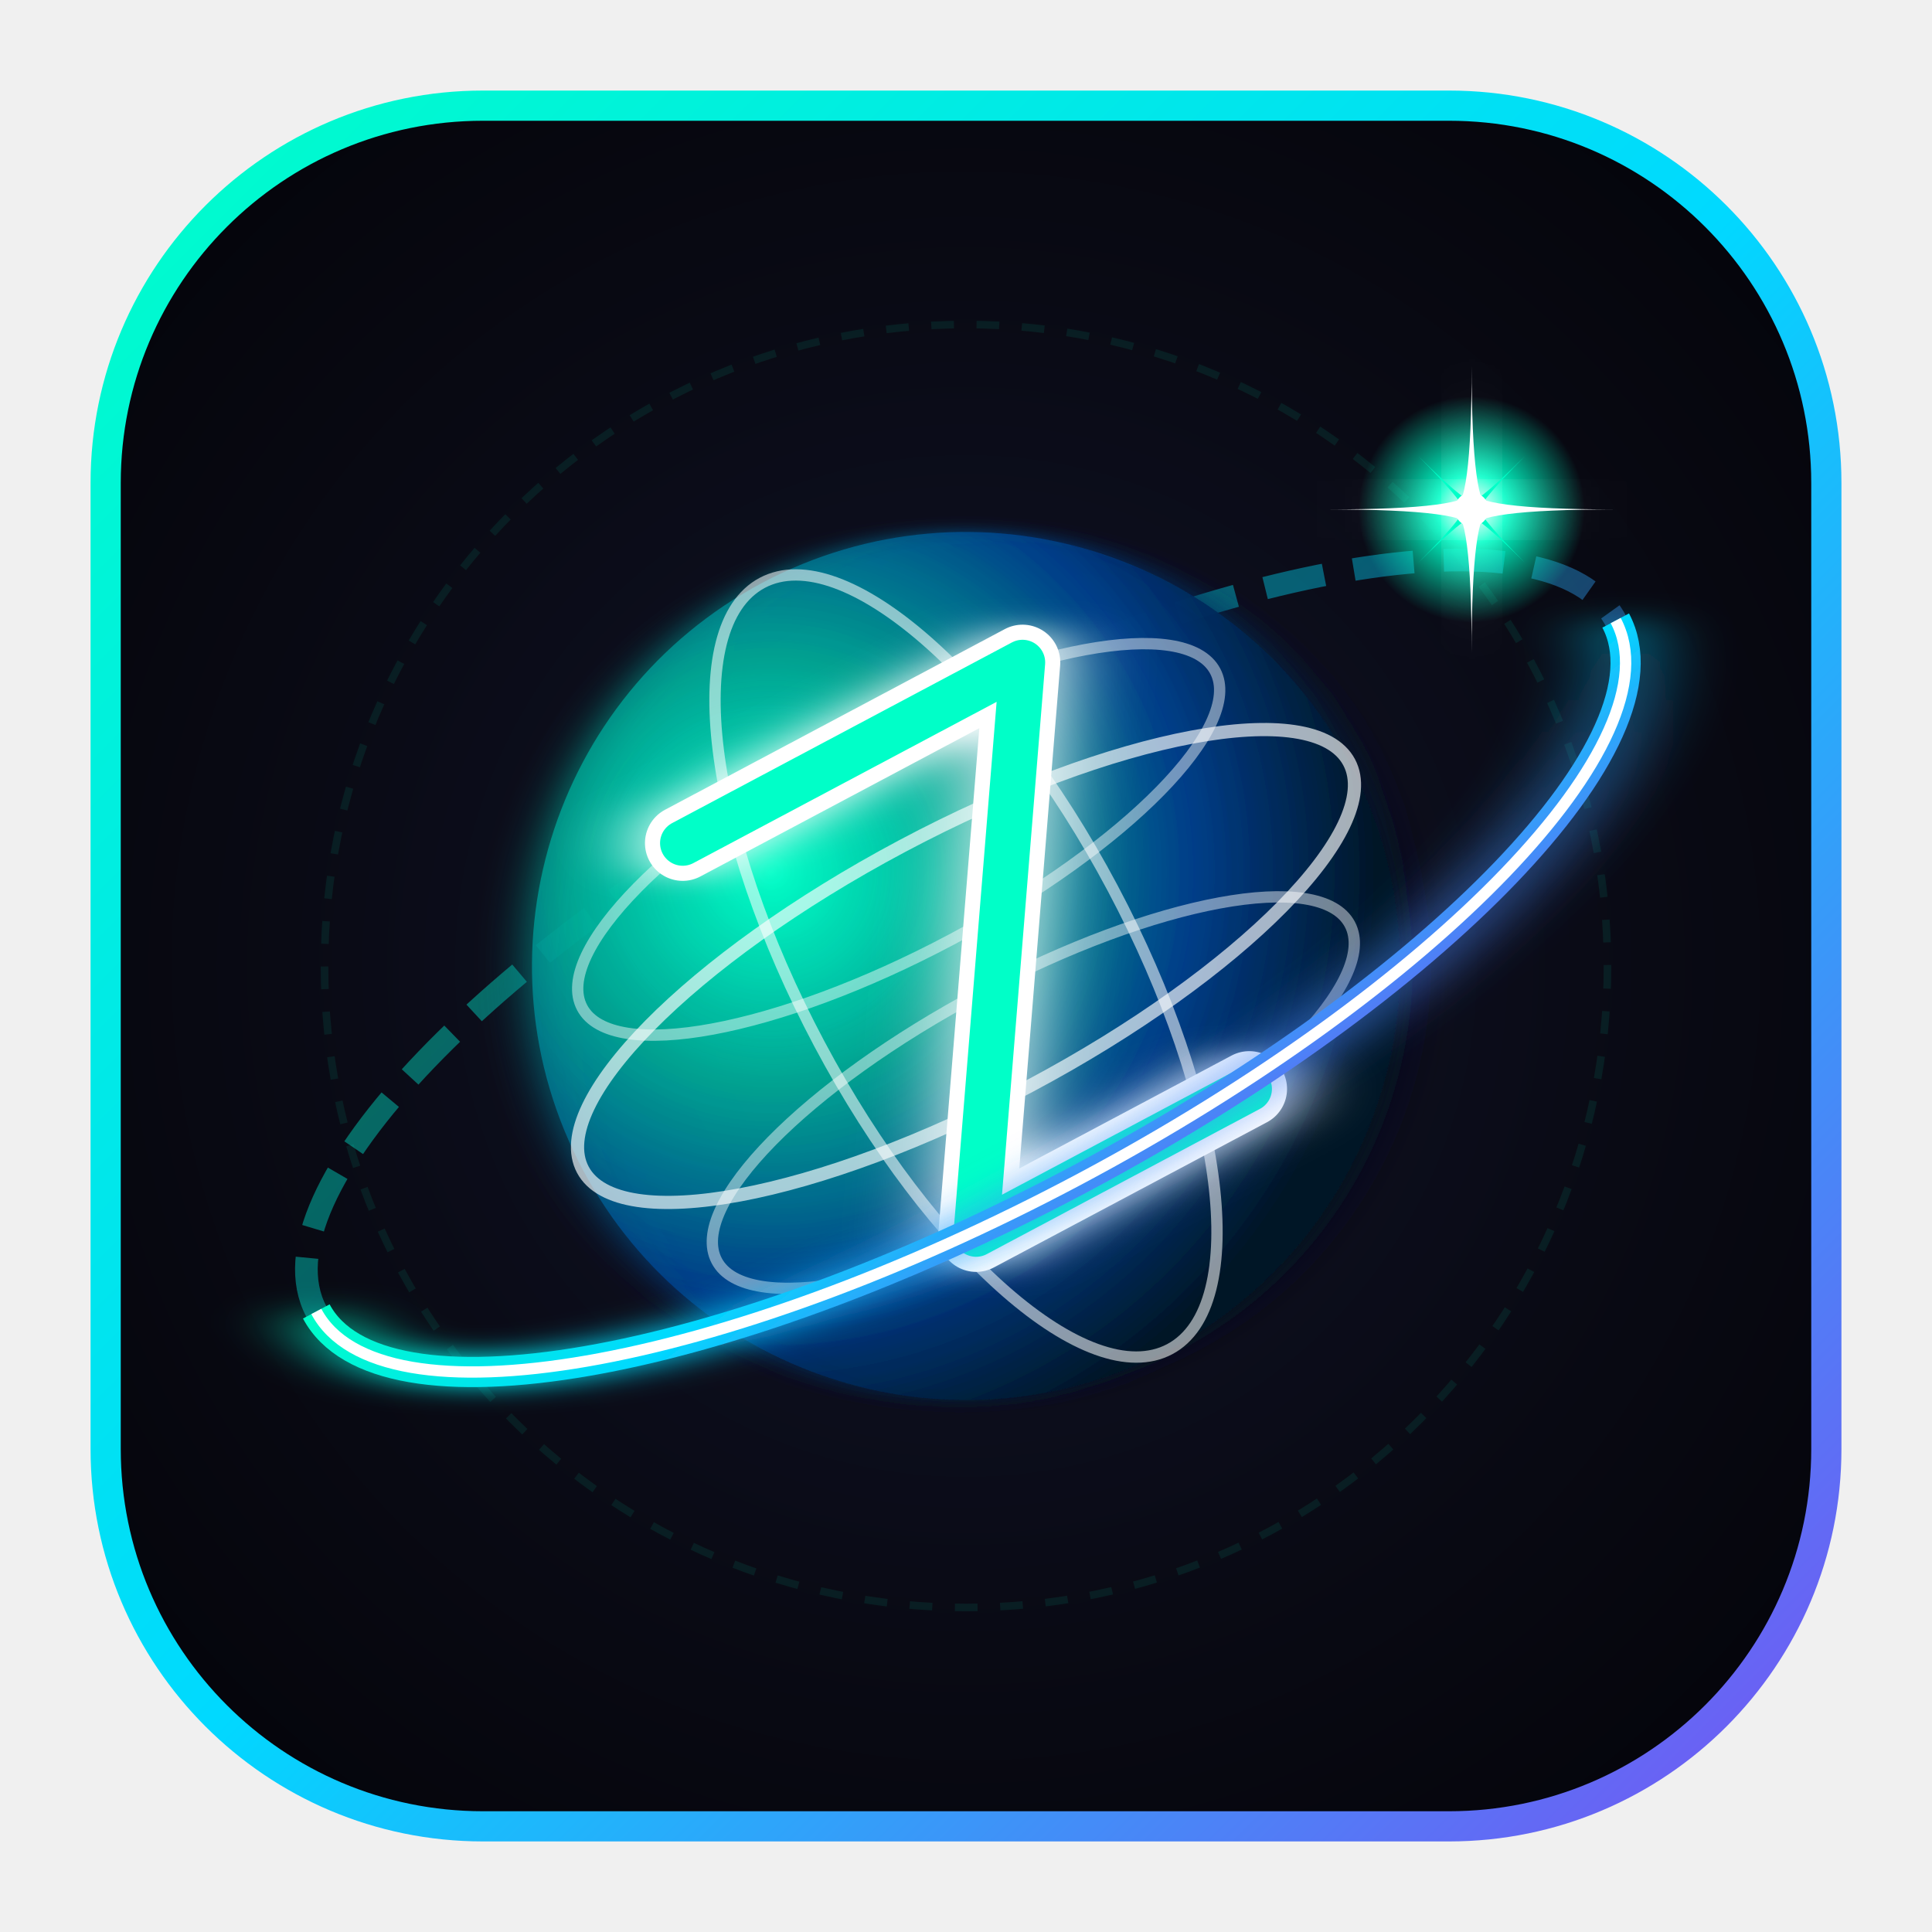
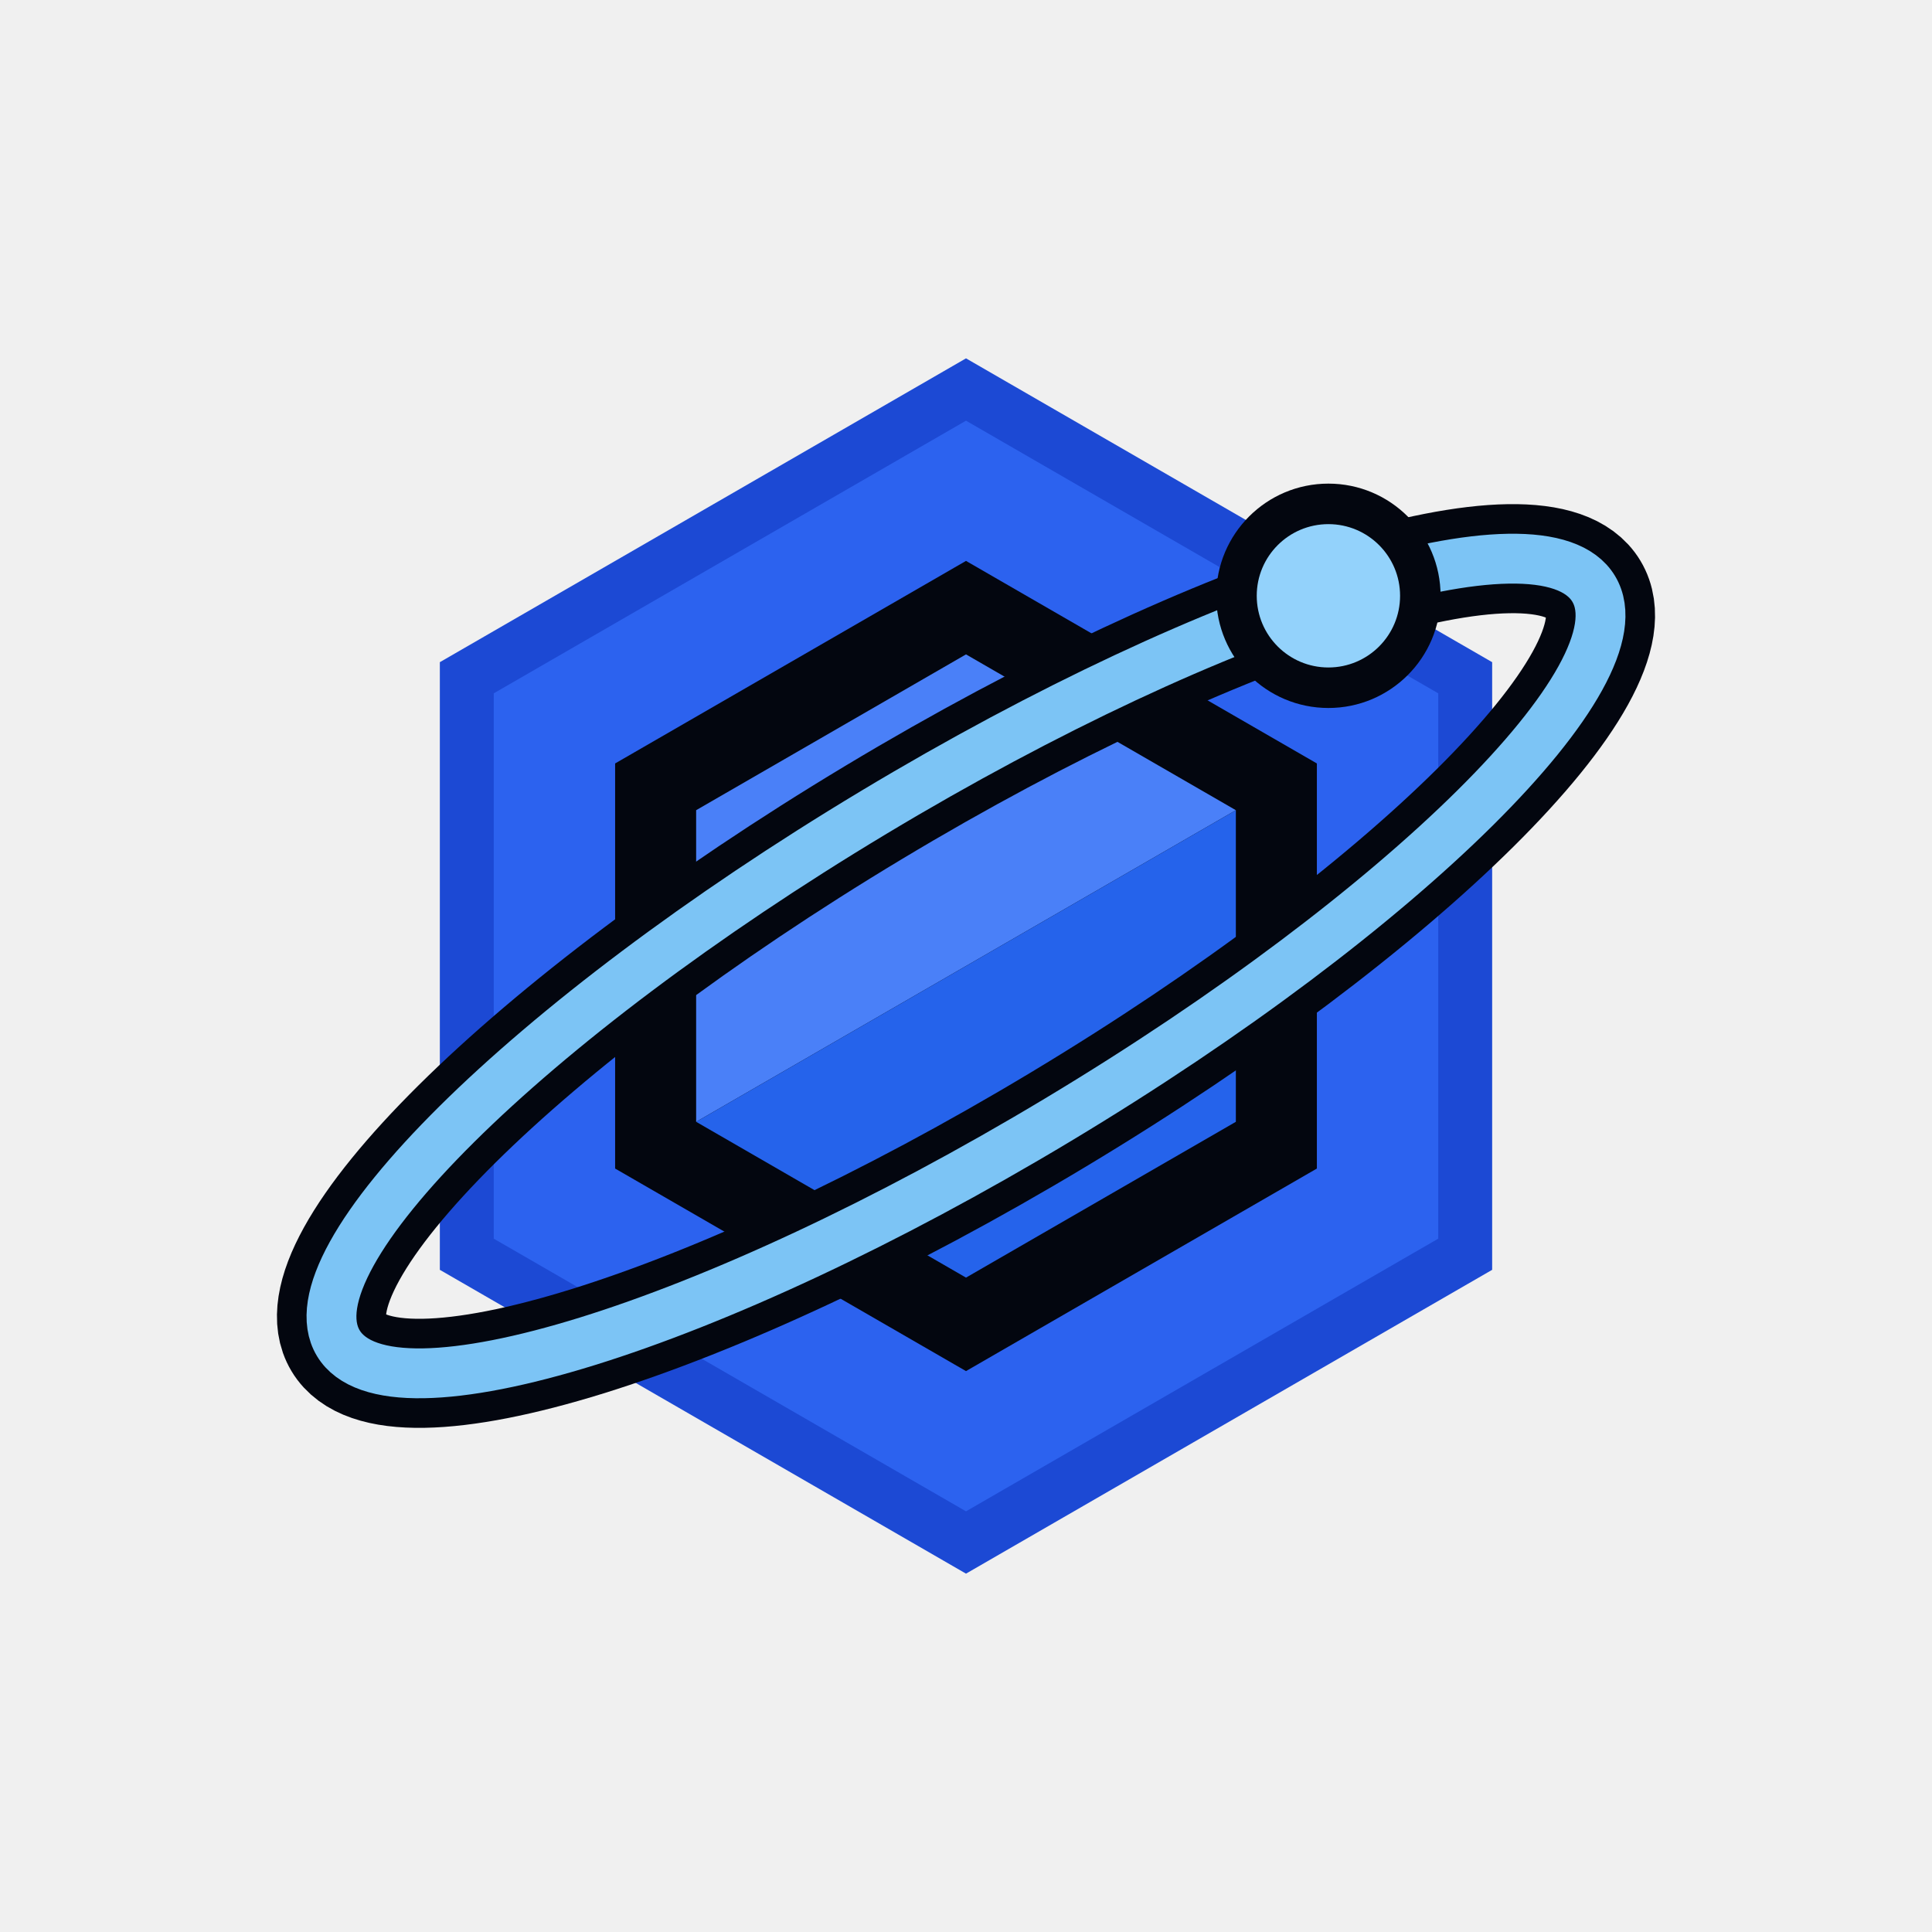
- <svg xmlns="http://www.w3.org/2000/svg" viewBox="0 0 512 512" width="100%" height="100%">
-   <defs>
-     <radialGradient id="bgGrad" cx="50%" cy="50%" r="65%">
-       <stop offset="0%" stop-color="#12142a" />
-       <stop offset="60%" stop-color="#090a14" />
-       <stop offset="100%" stop-color="#04040a" />
-     </radialGradient>
-     <linearGradient id="neonGrad" x1="0%" y1="0%" x2="100%" y2="100%">
-       <stop offset="0%" stop-color="#00ffc8" />
-       <stop offset="50%" stop-color="#00d9ff" />
-       <stop offset="100%" stop-color="#7950f2" />
-     </linearGradient>
-     <radialGradient id="globeGrad" cx="35%" cy="30%" r="70%">
-       <stop offset="0%" stop-color="#00ffc8" stop-opacity="0.95" />
-       <stop offset="35%" stop-color="#00a896" stop-opacity="0.8" />
-       <stop offset="70%" stop-color="#023e8a" stop-opacity="0.9" />
-       <stop offset="100%" stop-color="#011627" stop-opacity="1" />
-     </radialGradient>
-     <radialGradient id="starGlow" cx="50%" cy="50%" r="50%">
-       <stop offset="0%" stop-color="#ffffff" />
-       <stop offset="30%" stop-color="#00ffc8" />
-       <stop offset="100%" stop-color="#00ffc8" stop-opacity="0" />
-     </radialGradient>
-     <filter id="glow" x="-30%" y="-30%" width="160%" height="160%">
-       <feGaussianBlur stdDeviation="8" result="blur" />
-       <feMerge>
-         <feMergeNode in="blur" />
-         <feMergeNode in="SourceGraphic" />
-       </feMerge>
-     </filter>
-     <filter id="softGlow" x="-20%" y="-20%" width="140%" height="140%">
-       <feGaussianBlur stdDeviation="5" result="blur" />
-       <feMerge>
-         <feMergeNode in="blur" />
-         <feMergeNode in="SourceGraphic" />
-       </feMerge>
-     </filter>
-   </defs>
-   <rect x="28" y="28" width="456" height="456" rx="100" fill="url(#bgGrad)" stroke="url(#neonGrad)" stroke-width="8" />
-   <circle cx="256" cy="256" r="170" fill="none" stroke="rgba(0, 255, 200, 0.08)" stroke-width="2" stroke-dasharray="6 6" />
-   <g transform="rotate(-28 256 256)">
-     <ellipse cx="256" cy="256" rx="195" ry="64" fill="none" stroke="url(#neonGrad)" stroke-width="6" opacity="0.4" stroke-dasharray="16 8" />
-     <circle cx="256" cy="256" r="115" fill="url(#globeGrad)" filter="url(#softGlow)" />
-     <ellipse cx="256" cy="218" rx="95" ry="30" fill="none" stroke="rgba(255, 255, 255, 0.45)" stroke-width="3" />
-     <ellipse cx="256" cy="256" rx="115" ry="36" fill="none" stroke="rgba(255, 255, 255, 0.65)" stroke-width="3.5" />
-     <ellipse cx="256" cy="294" rx="95" ry="30" fill="none" stroke="rgba(255, 255, 255, 0.45)" stroke-width="3" />
-     <ellipse cx="256" cy="256" rx="44" ry="115" fill="none" stroke="rgba(255, 255, 255, 0.55)" stroke-width="3" />
-     <path d="M 205 192 L 307 192 L 225 320 L 307 320" fill="none" stroke="#ffffff" stroke-width="20" stroke-linecap="round" stroke-linejoin="round" filter="url(#glow)" />
-     <path d="M 205 192 L 307 192 L 225 320 L 307 320" fill="none" stroke="#00ffc8" stroke-width="12" stroke-linecap="round" stroke-linejoin="round" />
-     <path d="M 61 256 A 195 64 0 0 0 451 256" fill="none" stroke="url(#neonGrad)" stroke-width="8" filter="url(#glow)" />
-     <path d="M 61 256 A 195 64 0 0 0 451 256" fill="none" stroke="#ffffff" stroke-width="3" />
-   </g>
-   <g transform="translate(390, 135)">
-     <circle cx="0" cy="0" r="30" fill="url(#starGlow)" />
-     <path d="M 0 -38 Q 0 0 5 0 Q 0 0 0 38 Q 0 0 -5 0 Q 0 0 0 -38" fill="#ffffff" filter="url(#glow)" />
-     <path d="M -38 0 Q 0 0 0 5 Q 0 0 38 0 Q 0 0 0 -5 Q 0 0 -38 0" fill="#ffffff" filter="url(#glow)" />
-     <g transform="rotate(45)">
-       <path d="M 0 -20 Q 0 0 2.5 0 Q 0 0 0 20 Q 0 0 -2.5 0 Q 0 0 0 -20" fill="#00ffc8" />
-       <path d="M -20 0 Q 0 0 0 2.5 Q 0 0 20 0 Q 0 0 0 -2.5 Q 0 0 -20 0" fill="#00ffc8" />
-     </g>
-     <circle cx="0" cy="0" r="4.5" fill="#ffffff" />
-   </g>
+ <svg xmlns="http://www.w3.org/2000/svg" viewBox="-2 -2 124 124">
+   <polygon points="60.00,21.00 93.77,40.50 93.77,79.50 60.00,99.00 26.23,79.50 26.23,40.50" fill="#1c49d4" />
+   <polygon points="60.00,25.00 90.31,42.50 90.31,77.50 60.00,95.00 29.69,77.50 29.69,42.50" fill="#2c62ef" />
+   <polygon points="60.00,34.00 82.52,47.00 82.52,73.00 60.00,86.00 37.48,73.00 37.48,47.00" fill="#03060f" />
+   <polygon points="60.00,40.00 77.32,50.00 42.68,70.00 42.68,50.00" fill="#4a80f8" />
+   <polygon points="77.32,50.00 77.32,70.00 60.00,80.00 42.68,70.00" fill="#2563eb" />
+   <ellipse cx="60" cy="60" rx="47" ry="11.5" transform="rotate(-31 60 60)" fill="none" stroke="#03060f" stroke-width="7" />
+   <ellipse cx="60" cy="60" rx="47" ry="11.5" transform="rotate(-31 60 60)" fill="none" stroke="#7cc4f5" stroke-width="3.2" />
+   <circle cx="83.26" cy="36.24" r="7.2" fill="#03060f" />
+   <circle cx="83.26" cy="36.24" r="4.6" fill="#93d2fb" />
</svg>
